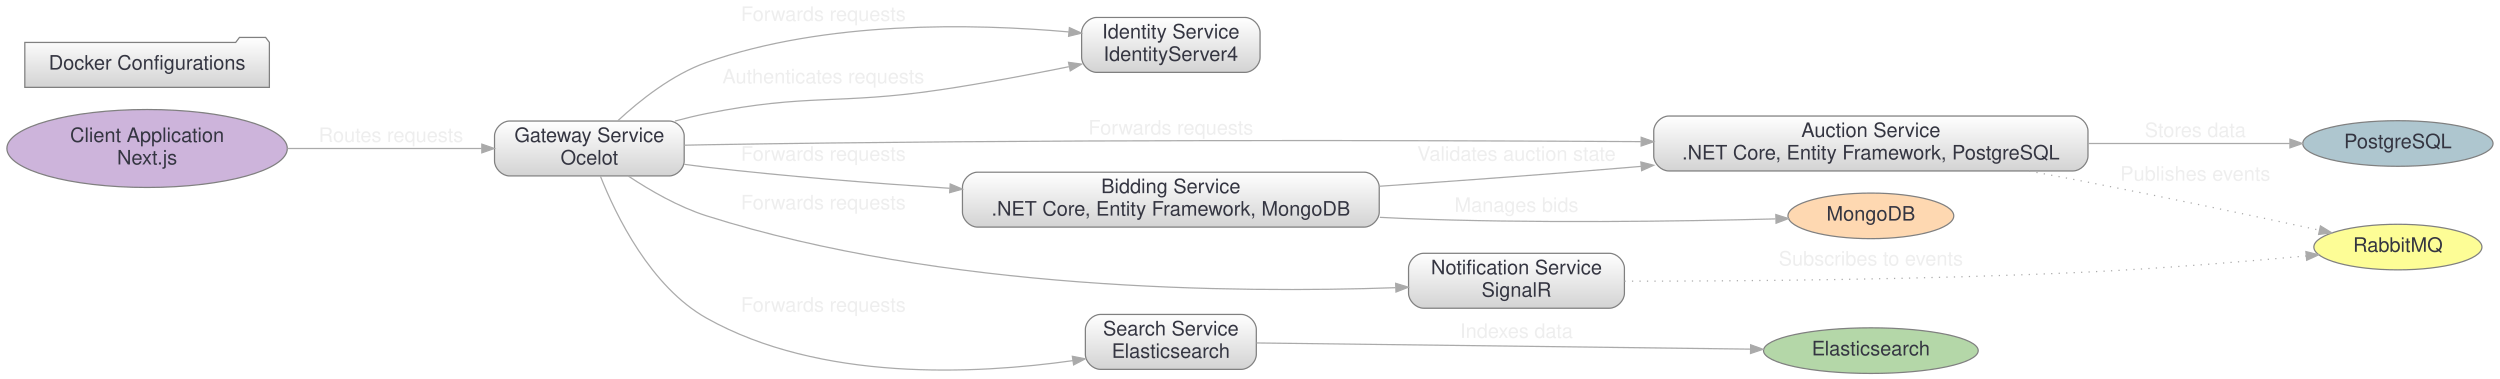
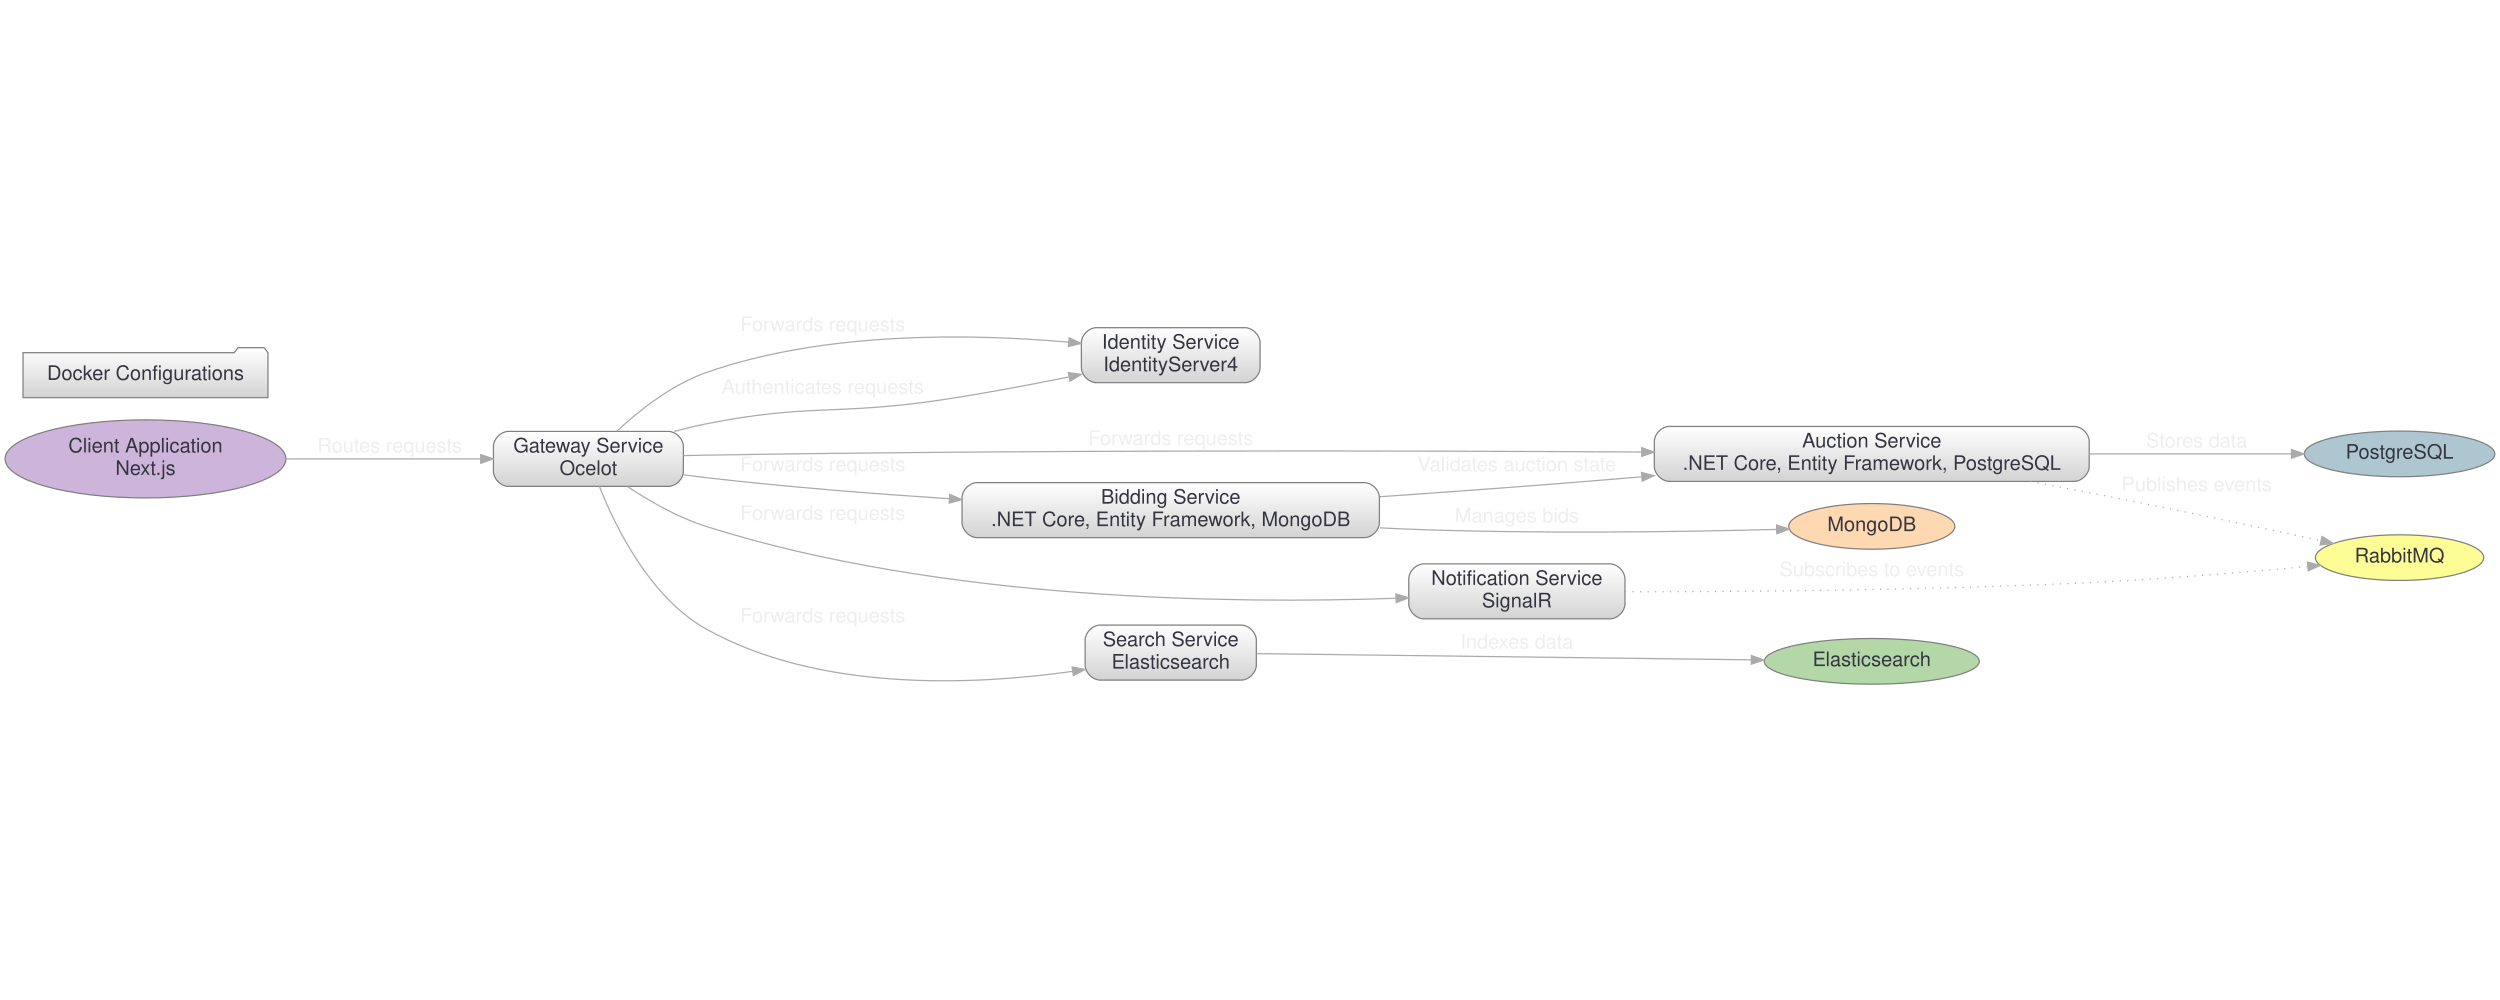
- <svg xmlns="http://www.w3.org/2000/svg" width="2001pt" height="303pt" viewBox="0.00 0.00 2000.60 303.38">
+ <svg xmlns="http://www.w3.org/2000/svg" width="2001pt" height="800pt" viewBox="0.00 0.00 2000.60 303.38">
  <g id="graph0" class="graph" transform="scale(1 1) rotate(0) translate(4 299.38)">
    <g id="node1" class="node">
      <defs>
        <linearGradient id="l_0" gradientUnits="userSpaceOnUse" x1="1493.86" y1="-206.38" x2="1493.86" y2="-162.38">
          <stop offset="0" style="stop-color:white;stop-opacity:1.;" />
          <stop offset="1" style="stop-color:lightgrey;stop-opacity:1.;" />
        </linearGradient>
      </defs>
      <path fill="url(#l_0)" stroke="grey" d="M1655.86,-206.38C1655.86,-206.38 1331.86,-206.38 1331.86,-206.38 1325.86,-206.38 1319.86,-200.38 1319.86,-194.38 1319.86,-194.38 1319.86,-174.38 1319.86,-174.38 1319.86,-168.38 1325.86,-162.38 1331.86,-162.38 1331.86,-162.38 1655.86,-162.38 1655.86,-162.38 1661.86,-162.38 1667.86,-168.38 1667.86,-174.38 1667.86,-174.38 1667.86,-194.38 1667.86,-194.38 1667.86,-200.38 1661.86,-206.38 1655.86,-206.38" />
      <text text-anchor="middle" x="1493.86" y="-189.58" font-family="Helvetica,sans-Serif" font-size="16.00" fill="#343541">Auction Service</text>
      <text text-anchor="middle" x="1493.86" y="-171.58" font-family="Helvetica,sans-Serif" font-size="16.00" fill="#343541">.NET Core, Entity Framework, PostgreSQL</text>
    </g>
    <g id="node7" class="node">
      <ellipse fill="#fdfd96" stroke="grey" cx="1916.23" cy="-101.38" rx="67.35" ry="18.27" />
      <text text-anchor="middle" x="1916.23" y="-97.58" font-family="Helvetica,sans-Serif" font-size="16.00" fill="#343541">RabbitMQ</text>
    </g>
    <g id="edge8" class="edge">
      <path fill="none" stroke="#aaaaaa" stroke-dasharray="1,5" d="M1620.61,-162.31C1636.53,-159.38 1652.58,-156.36 1667.86,-153.38 1731.13,-141.07 1803.23,-125.77 1853.2,-114.96" />
      <polygon fill="#aaaaaa" stroke="#aaaaaa" points="1854.17,-118.33 1863.2,-112.79 1852.69,-111.49 1854.17,-118.33" />
      <text text-anchor="middle" x="1753.86" y="-154.58" font-family="Helvetica,sans-Serif" font-size="16.00" fill="#eeeeee">Publishes events</text>
    </g>
    <g id="node8" class="node">
      <ellipse fill="#aec6cf" stroke="grey" cx="1916.23" cy="-184.38" rx="76.24" ry="18.27" />
      <text text-anchor="middle" x="1916.23" y="-180.58" font-family="Helvetica,sans-Serif" font-size="16.00" fill="#343541">PostgreSQL</text>
    </g>
    <g id="edge7" class="edge">
      <path fill="none" stroke="#aaaaaa" d="M1667.96,-184.38C1723.73,-184.38 1783.09,-184.38 1829.67,-184.38" />
      <polygon fill="#aaaaaa" stroke="#aaaaaa" points="1829.71,-187.88 1839.71,-184.38 1829.71,-180.88 1829.71,-187.88" />
      <text text-anchor="middle" x="1753.86" y="-189.58" font-family="Helvetica,sans-Serif" font-size="16.00" fill="#eeeeee">Stores data</text>
    </g>
    <g id="node2" class="node">
      <defs>
        <linearGradient id="l_1" gradientUnits="userSpaceOnUse" x1="932.86" y1="-161.38" x2="932.86" y2="-117.38">
          <stop offset="0" style="stop-color:white;stop-opacity:1.;" />
          <stop offset="1" style="stop-color:lightgrey;stop-opacity:1.;" />
        </linearGradient>
      </defs>
      <path fill="url(#l_1)" stroke="grey" d="M1087.86,-161.38C1087.86,-161.38 777.86,-161.38 777.86,-161.38 771.86,-161.38 765.86,-155.38 765.86,-149.38 765.86,-149.38 765.86,-129.38 765.86,-129.38 765.86,-123.38 771.86,-117.38 777.86,-117.38 777.86,-117.38 1087.86,-117.38 1087.86,-117.38 1093.86,-117.38 1099.86,-123.38 1099.86,-129.38 1099.86,-129.38 1099.86,-149.38 1099.86,-149.38 1099.86,-155.38 1093.86,-161.38 1087.86,-161.38" />
      <text text-anchor="middle" x="932.86" y="-144.58" font-family="Helvetica,sans-Serif" font-size="16.00" fill="#343541">Bidding Service</text>
      <text text-anchor="middle" x="932.86" y="-126.58" font-family="Helvetica,sans-Serif" font-size="16.00" fill="#343541">.NET Core, Entity Framework, MongoDB</text>
    </g>
    <g id="edge10" class="edge">
      <path fill="none" stroke="#aaaaaa" d="M1100.18,-150.12C1163.37,-154.47 1235.97,-159.78 1301.86,-165.38 1304.44,-165.6 1307.04,-165.83 1309.65,-166.05" />
      <polygon fill="#aaaaaa" stroke="#aaaaaa" points="1309.53,-169.56 1319.8,-166.95 1310.15,-162.58 1309.53,-169.56" />
      <text text-anchor="middle" x="1209.86" y="-170.58" font-family="Helvetica,sans-Serif" font-size="16.00" fill="#eeeeee">Validates auction state</text>
    </g>
    <g id="node9" class="node">
      <ellipse fill="#fed8b1" stroke="grey" cx="1493.86" cy="-126.38" rx="66.44" ry="18.27" />
      <text text-anchor="middle" x="1493.86" y="-122.58" font-family="Helvetica,sans-Serif" font-size="16.00" fill="#343541">MongoDB</text>
    </g>
    <g id="edge9" class="edge">
      <path fill="none" stroke="#aaaaaa" d="M1100.31,-125.21C1106.23,-124.9 1112.1,-124.62 1117.86,-124.38 1221.62,-120.16 1341.65,-121.98 1417.4,-123.95" />
      <polygon fill="#aaaaaa" stroke="#aaaaaa" points="1417.7,-127.46 1427.79,-124.22 1417.89,-120.46 1417.7,-127.46" />
      <text text-anchor="middle" x="1209.86" y="-129.58" font-family="Helvetica,sans-Serif" font-size="16.00" fill="#eeeeee">Manages bids</text>
    </g>
    <g id="node3" class="node">
      <defs>
        <linearGradient id="l_2" gradientUnits="userSpaceOnUse" x1="932.86" y1="-285.38" x2="932.86" y2="-241.38">
          <stop offset="0" style="stop-color:white;stop-opacity:1.;" />
          <stop offset="1" style="stop-color:lightgrey;stop-opacity:1.;" />
        </linearGradient>
      </defs>
      <path fill="url(#l_2)" stroke="grey" d="M992.36,-285.38C992.36,-285.38 873.36,-285.38 873.36,-285.38 867.36,-285.38 861.36,-279.38 861.36,-273.38 861.36,-273.38 861.36,-253.38 861.36,-253.38 861.36,-247.38 867.36,-241.38 873.36,-241.38 873.36,-241.38 992.36,-241.38 992.36,-241.38 998.36,-241.38 1004.36,-247.38 1004.36,-253.38 1004.36,-253.38 1004.36,-273.38 1004.36,-273.38 1004.36,-279.38 998.36,-285.38 992.36,-285.38" />
      <text text-anchor="middle" x="932.86" y="-268.58" font-family="Helvetica,sans-Serif" font-size="16.00" fill="#343541">Identity Service</text>
      <text text-anchor="middle" x="932.86" y="-250.58" font-family="Helvetica,sans-Serif" font-size="16.00" fill="#343541">IdentityServer4</text>
    </g>
    <g id="node6" class="node">
      <defs>
        <linearGradient id="l_3" gradientUnits="userSpaceOnUse" x1="466.86" y1="-202.38" x2="466.86" y2="-158.38">
          <stop offset="0" style="stop-color:white;stop-opacity:1.;" />
          <stop offset="1" style="stop-color:lightgrey;stop-opacity:1.;" />
        </linearGradient>
      </defs>
      <path fill="url(#l_3)" stroke="grey" d="M530.86,-202.38C530.86,-202.38 402.86,-202.38 402.86,-202.38 396.86,-202.38 390.86,-196.38 390.86,-190.38 390.86,-190.38 390.86,-170.38 390.86,-170.38 390.86,-164.38 396.86,-158.38 402.86,-158.38 402.86,-158.38 530.86,-158.38 530.86,-158.38 536.86,-158.38 542.86,-164.38 542.86,-170.38 542.86,-170.38 542.86,-190.38 542.86,-190.38 542.86,-196.38 536.86,-202.38 530.86,-202.38" />
      <text text-anchor="middle" x="466.86" y="-185.58" font-family="Helvetica,sans-Serif" font-size="16.00" fill="#343541">Gateway Service</text>
      <text text-anchor="middle" x="466.86" y="-167.58" font-family="Helvetica,sans-Serif" font-size="16.00" fill="#343541">Ocelot</text>
    </g>
    <g id="edge13" class="edge">
      <path fill="none" stroke="#aaaaaa" d="M851.14,-245.92C819.1,-239.43 781.85,-232.43 747.86,-227.38 665.22,-215.13 642.79,-224.72 560.86,-208.38 552.59,-206.74 544.01,-204.66 535.54,-202.39" />
      <polygon fill="#aaaaaa" stroke="#aaaaaa" points="850.85,-249.44 861.35,-248.01 852.25,-242.58 850.85,-249.44" />
      <text text-anchor="middle" x="654.36" y="-232.58" font-family="Helvetica,sans-Serif" font-size="16.00" fill="#eeeeee">Authenticates requests</text>
    </g>
    <g id="node4" class="node">
      <defs>
        <linearGradient id="l_4" gradientUnits="userSpaceOnUse" x1="1209.86" y1="-96.38" x2="1209.86" y2="-52.38">
          <stop offset="0" style="stop-color:white;stop-opacity:1.;" />
          <stop offset="1" style="stop-color:lightgrey;stop-opacity:1.;" />
        </linearGradient>
      </defs>
      <path fill="url(#l_4)" stroke="grey" d="M1284.36,-96.38C1284.36,-96.38 1135.36,-96.38 1135.36,-96.38 1129.36,-96.38 1123.36,-90.38 1123.36,-84.38 1123.36,-84.38 1123.36,-64.38 1123.36,-64.38 1123.36,-58.38 1129.36,-52.38 1135.36,-52.38 1135.36,-52.38 1284.36,-52.38 1284.36,-52.38 1290.36,-52.38 1296.36,-58.38 1296.36,-64.38 1296.36,-64.38 1296.36,-84.38 1296.36,-84.38 1296.36,-90.38 1290.36,-96.38 1284.36,-96.38" />
      <text text-anchor="middle" x="1209.86" y="-79.58" font-family="Helvetica,sans-Serif" font-size="16.00" fill="#343541">Notification Service</text>
      <text text-anchor="middle" x="1209.86" y="-61.58" font-family="Helvetica,sans-Serif" font-size="16.00" fill="#343541">SignalR</text>
    </g>
    <g id="edge11" class="edge">
      <path fill="none" stroke="#aaaaaa" stroke-dasharray="1,5" d="M1296.4,-74.03C1388.26,-74.03 1538.47,-75.17 1667.86,-81.38 1726.72,-84.21 1793.3,-89.73 1842.54,-94.25" />
      <polygon fill="#aaaaaa" stroke="#aaaaaa" points="1842.5,-97.76 1852.78,-95.2 1843.14,-90.79 1842.5,-97.76" />
      <text text-anchor="middle" x="1493.86" y="-86.58" font-family="Helvetica,sans-Serif" font-size="16.00" fill="#eeeeee">Subscribes to events</text>
    </g>
    <g id="node5" class="node">
      <defs>
        <linearGradient id="l_5" gradientUnits="userSpaceOnUse" x1="932.86" y1="-47.38" x2="932.86" y2="-3.38">
          <stop offset="0" style="stop-color:white;stop-opacity:1.;" />
          <stop offset="1" style="stop-color:lightgrey;stop-opacity:1.;" />
        </linearGradient>
      </defs>
      <path fill="url(#l_5)" stroke="grey" d="M989.36,-47.38C989.36,-47.38 876.36,-47.38 876.36,-47.38 870.36,-47.38 864.36,-41.38 864.36,-35.38 864.36,-35.38 864.36,-15.38 864.36,-15.38 864.36,-9.38 870.36,-3.38 876.36,-3.38 876.36,-3.38 989.36,-3.38 989.36,-3.38 995.36,-3.38 1001.36,-9.38 1001.36,-15.38 1001.36,-15.38 1001.36,-35.38 1001.36,-35.38 1001.36,-41.38 995.36,-47.38 989.36,-47.38" />
      <text text-anchor="middle" x="932.86" y="-30.58" font-family="Helvetica,sans-Serif" font-size="16.00" fill="#343541">Search Service</text>
      <text text-anchor="middle" x="932.86" y="-12.58" font-family="Helvetica,sans-Serif" font-size="16.00" fill="#343541">Elasticsearch</text>
    </g>
    <g id="node10" class="node">
      <ellipse fill="#b4d7a8" stroke="grey" cx="1493.86" cy="-18.38" rx="86.03" ry="18.27" />
      <text text-anchor="middle" x="1493.86" y="-14.58" font-family="Helvetica,sans-Serif" font-size="16.00" fill="#343541">Elasticsearch</text>
    </g>
    <g id="edge12" class="edge">
      <path fill="none" stroke="#aaaaaa" d="M1001.57,-24.54C1100.36,-23.3 1284.5,-20.99 1397.13,-19.58" />
      <polygon fill="#aaaaaa" stroke="#aaaaaa" points="1397.51,-23.08 1407.46,-19.45 1397.42,-16.08 1397.51,-23.08" />
      <text text-anchor="middle" x="1209.86" y="-28.58" font-family="Helvetica,sans-Serif" font-size="16.00" fill="#eeeeee">Indexes data</text>
    </g>
    <g id="edge2" class="edge">
      <path fill="none" stroke="#aaaaaa" d="M542.98,-183.01C549.03,-183.16 555.05,-183.29 560.86,-183.38 820.8,-187.72 1121.57,-187 1309.53,-185.87" />
      <polygon fill="#aaaaaa" stroke="#aaaaaa" points="1309.81,-189.37 1319.79,-185.81 1309.76,-182.37 1309.81,-189.37" />
      <text text-anchor="middle" x="932.86" y="-191.58" font-family="Helvetica,sans-Serif" font-size="16.00" fill="#eeeeee">Forwards requests</text>
    </g>
    <g id="edge3" class="edge">
      <path fill="none" stroke="#aaaaaa" d="M542.9,-167.69C548.97,-166.84 555.01,-166.06 560.86,-165.38 624.2,-158.07 693.88,-152.53 755.58,-148.49" />
      <polygon fill="#aaaaaa" stroke="#aaaaaa" points="756.06,-151.96 765.81,-147.82 755.61,-144.98 756.06,-151.96" />
      <text text-anchor="middle" x="654.36" y="-170.58" font-family="Helvetica,sans-Serif" font-size="16.00" fill="#eeeeee">Forwards requests</text>
    </g>
    <g id="edge4" class="edge">
      <path fill="none" stroke="#aaaaaa" d="M489.64,-202.6C507.17,-218.87 533.36,-239.72 560.86,-249.38 656.3,-282.93 774.17,-280.61 851.09,-273.79" />
      <polygon fill="#aaaaaa" stroke="#aaaaaa" points="851.56,-277.26 861.19,-272.84 850.91,-270.29 851.56,-277.26" />
      <text text-anchor="middle" x="654.36" y="-282.58" font-family="Helvetica,sans-Serif" font-size="16.00" fill="#eeeeee">Forwards requests</text>
    </g>
    <g id="edge5" class="edge">
      <path fill="none" stroke="#aaaaaa" d="M498.1,-158.25C515.55,-146.68 538.43,-133.49 560.86,-126.38 749.68,-66.56 984.15,-64.32 1112.94,-68.83" />
      <polygon fill="#aaaaaa" stroke="#aaaaaa" points="1113.04,-72.34 1123.17,-69.21 1113.3,-65.34 1113.04,-72.34" />
      <text text-anchor="middle" x="654.36" y="-131.58" font-family="Helvetica,sans-Serif" font-size="16.00" fill="#eeeeee">Forwards requests</text>
    </g>
    <g id="edge6" class="edge">
      <path fill="none" stroke="#aaaaaa" d="M475.71,-158.2C488.22,-126.57 515.95,-69.57 560.86,-44.38 651.62,6.51 775.35,0.8 854.44,-10.38" />
      <polygon fill="#aaaaaa" stroke="#aaaaaa" points="853.93,-13.85 864.33,-11.84 854.95,-6.92 853.93,-13.85" />
      <text text-anchor="middle" x="654.36" y="-49.58" font-family="Helvetica,sans-Serif" font-size="16.00" fill="#eeeeee">Forwards requests</text>
    </g>
    <g id="node11" class="node">
      <ellipse fill="#cdb4db" stroke="grey" cx="112.43" cy="-180.38" rx="112.36" ry="31.23" />
      <text text-anchor="middle" x="112.43" y="-185.58" font-family="Helvetica,sans-Serif" font-size="16.00" fill="#343541">Client Application</text>
      <text text-anchor="middle" x="112.43" y="-167.58" font-family="Helvetica,sans-Serif" font-size="16.00" fill="#343541">Next.js</text>
    </g>
    <g id="edge1" class="edge">
      <path fill="none" stroke="#aaaaaa" d="M224.94,-180.38C275.29,-180.38 333.83,-180.38 380.59,-180.38" />
      <polygon fill="#aaaaaa" stroke="#aaaaaa" points="380.69,-183.88 390.69,-180.38 380.69,-176.88 380.69,-183.88" />
      <text text-anchor="middle" x="307.86" y="-185.58" font-family="Helvetica,sans-Serif" font-size="16.00" fill="#eeeeee">Routes requests</text>
    </g>
    <g id="node12" class="node">
      <defs>
        <linearGradient id="l_6" gradientUnits="userSpaceOnUse" x1="112.43" y1="-269.38" x2="112.43" y2="-229.38">
          <stop offset="0" style="stop-color:white;stop-opacity:1.;" />
          <stop offset="1" style="stop-color:lightgrey;stop-opacity:1.;" />
        </linearGradient>
      </defs>
      <polygon fill="url(#l_6)" stroke="grey" points="210.43,-265.38 207.43,-269.38 186.43,-269.38 183.43,-265.38 14.43,-265.38 14.43,-229.38 210.43,-229.38 210.43,-265.38" />
      <text text-anchor="middle" x="112.43" y="-243.58" font-family="Helvetica,sans-Serif" font-size="16.00" fill="#343541">Docker Configurations</text>
    </g>
  </g>
</svg>
